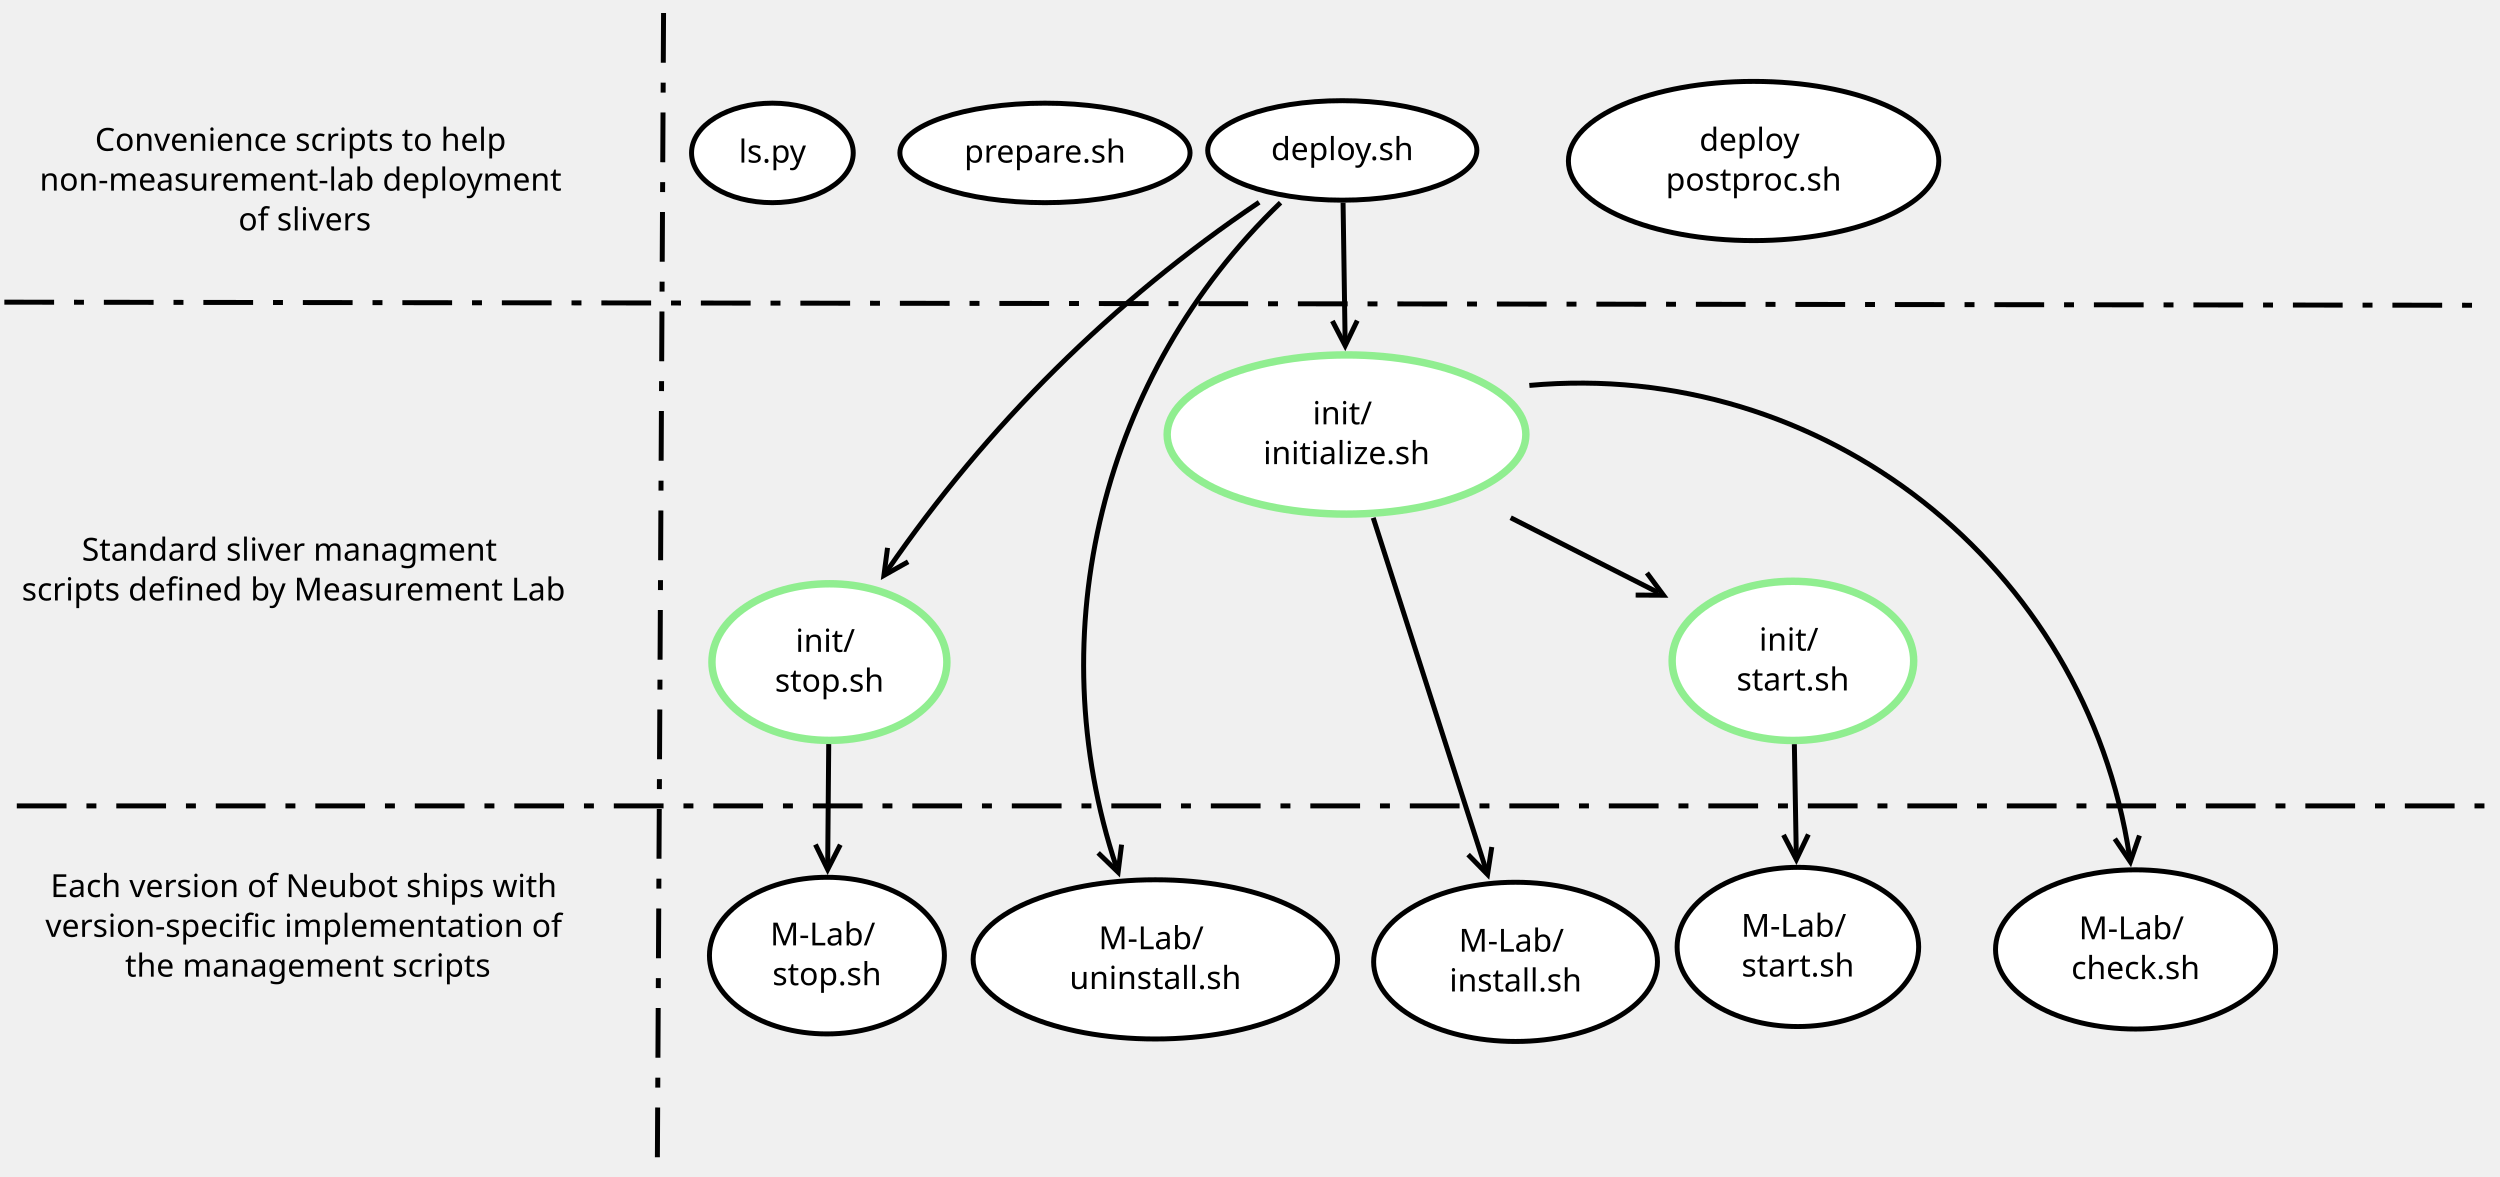
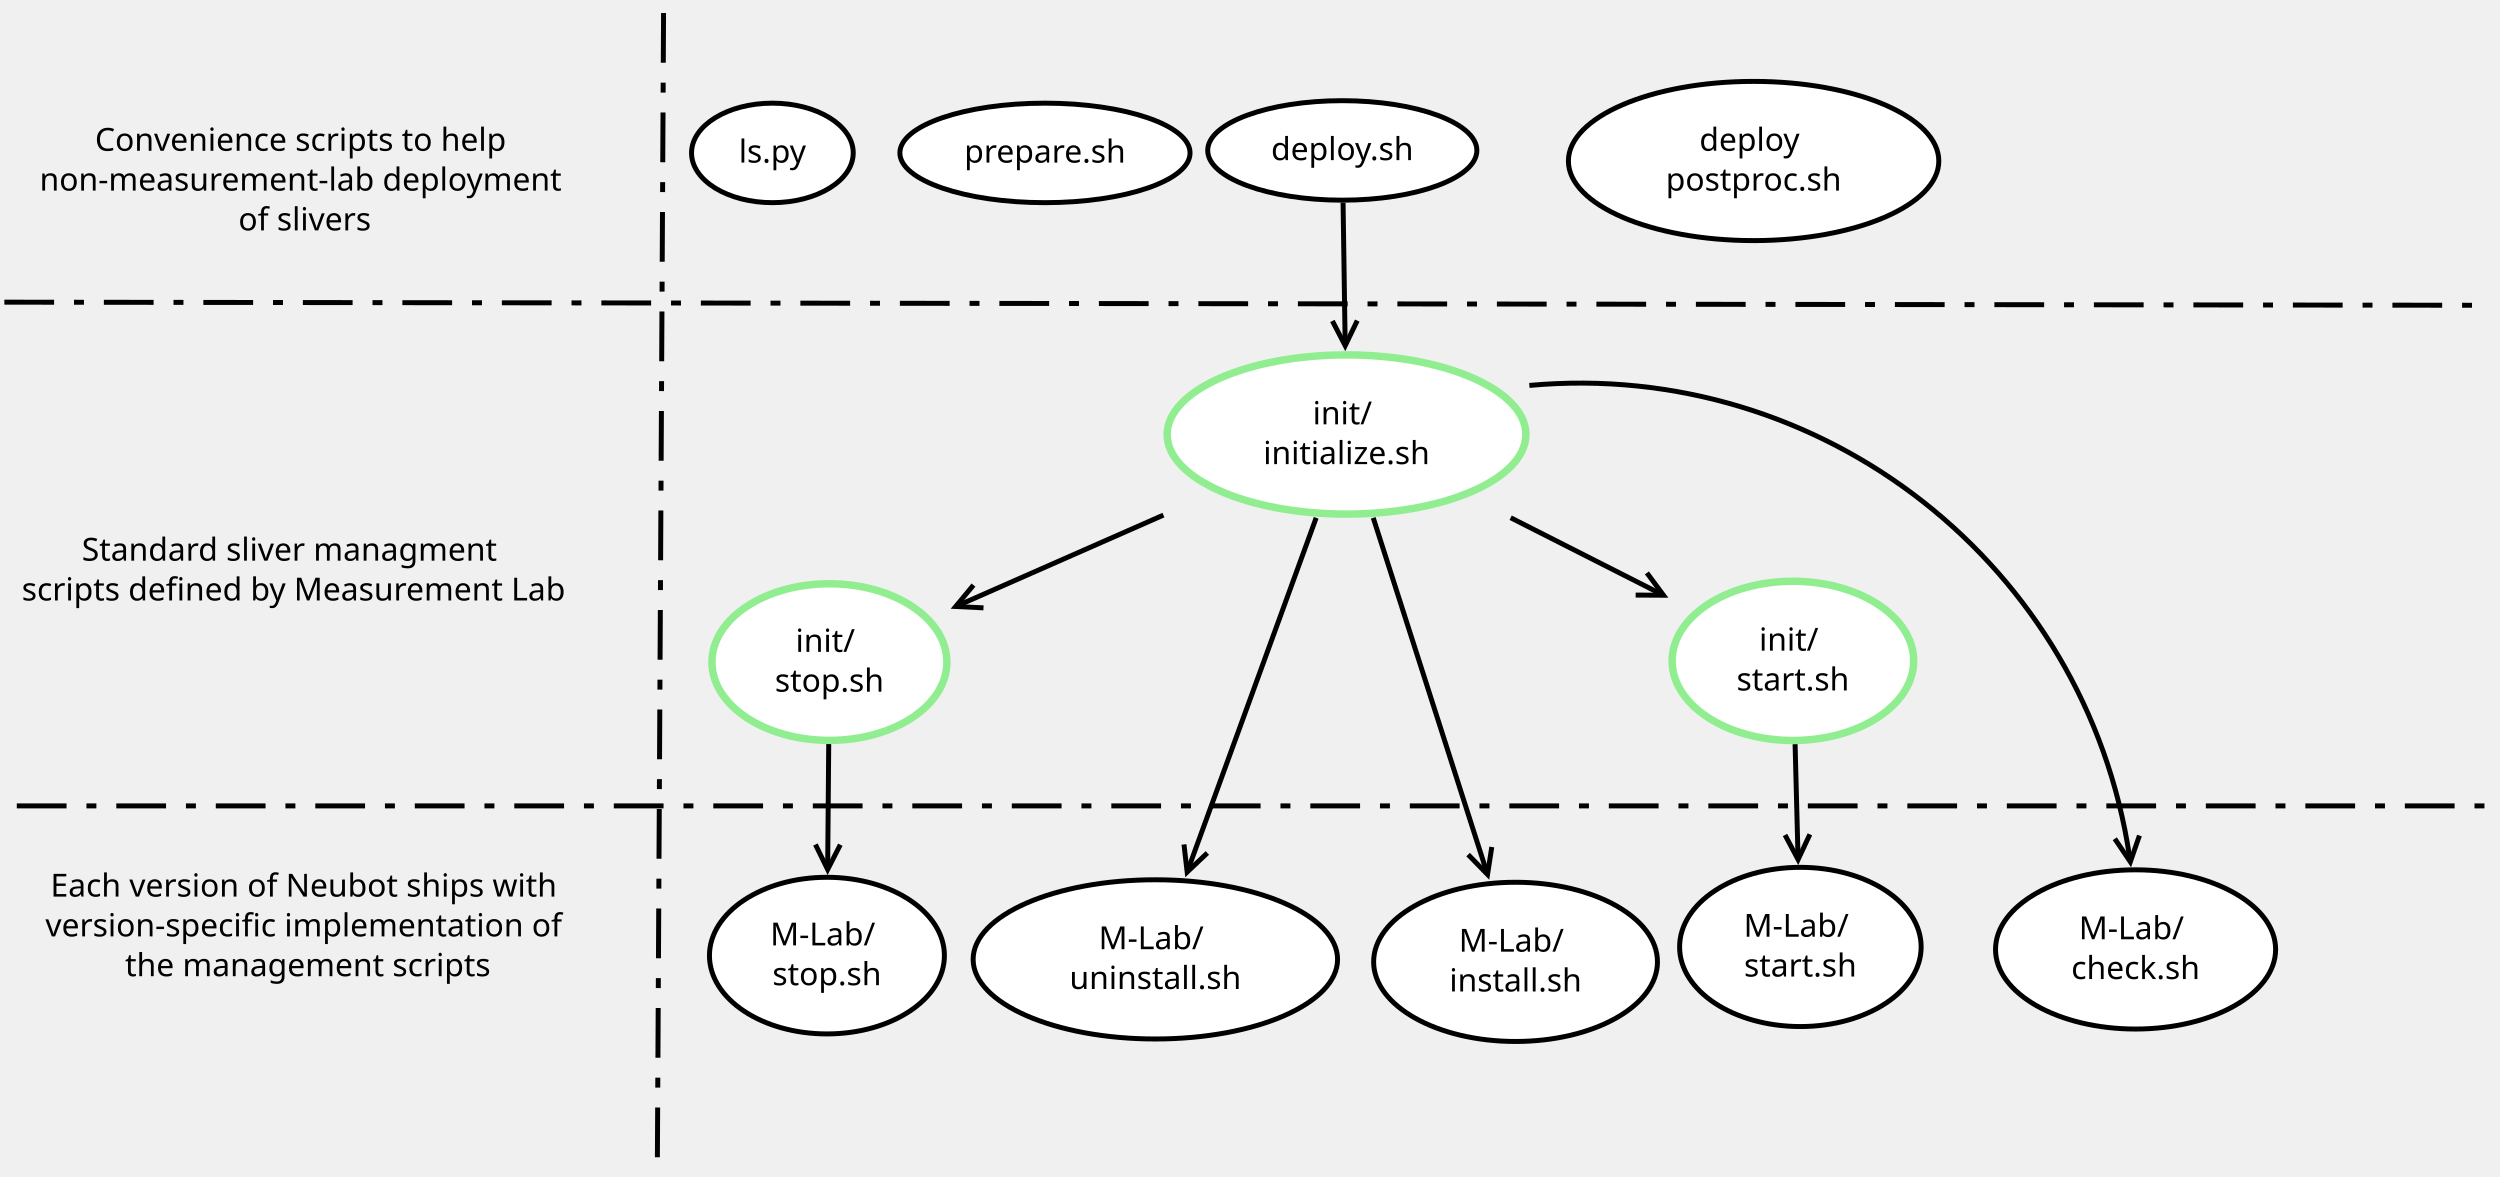
<svg xmlns="http://www.w3.org/2000/svg" width="51cm" height="24cm" viewBox="-318 -22 1005 466" id="svg2" version="1.1">
  <defs id="defs220" />
  <g id="g4">
    <ellipse style="fill: #ffffff" cx="221.6" cy="35" rx="54.1" ry="20" id="ellipse6" />
    <ellipse style="fill: none; fill-opacity:0; stroke-width: 2; stroke: #000000" cx="221.6" cy="35" rx="54.1" ry="20" id="ellipse8" />
    <text font-size="12.8" style="fill: #000000;text-anchor:middle;font-family:sans-serif;font-style:normal;font-weight:normal" x="221.6" y="38.9" id="text10">
      <tspan x="221.6" y="38.9" id="tspan12">deploy.sh</tspan>
    </text>
  </g>
  <g id="g14">
    <ellipse style="fill: #ffffff" cx="15.425" cy="240.683" rx="47.225" ry="31.483" id="ellipse16" />
    <ellipse style="fill: none; fill-opacity:0; stroke-width: 3; stroke: #90ee90" cx="15.425" cy="240.683" rx="47.225" ry="31.483" id="ellipse18" />
    <text font-size="12.8" style="fill: #000000;text-anchor:middle;font-family:sans-serif;font-style:normal;font-weight:normal" x="15.425" y="236.583" id="text20">
      <tspan x="15.425" y="236.583" id="tspan22">init/</tspan>
      <tspan x="15.425" y="252.583" id="tspan24">stop.sh</tspan>
    </text>
  </g>
  <g id="g26">
    <ellipse style="fill: #ffffff" cx="223.3" cy="149.2" rx="72.1" ry="32" id="ellipse28" />
    <ellipse style="fill: none; fill-opacity:0; stroke-width: 3; stroke: #90ee90" cx="223.3" cy="149.2" rx="72.1" ry="32" id="ellipse30" />
    <text font-size="12.8" style="fill: #000000;text-anchor:middle;font-family:sans-serif;font-style:normal;font-weight:normal" x="223.3" y="145.1" id="text32">
      <tspan x="223.3" y="145.1" id="tspan34">init/</tspan>
      <tspan x="223.3" y="161.1" id="tspan36">initialize.sh</tspan>
    </text>
  </g>
  <g id="g38">
    <ellipse style="fill: #ffffff" cx="402.75" cy="240.2" rx="48.55" ry="32" id="ellipse40" />
    <ellipse style="fill: none; fill-opacity:0; stroke-width: 3; stroke: #90ee90" cx="402.75" cy="240.2" rx="48.55" ry="32" id="ellipse42" />
    <text font-size="12.8" style="fill: #000000;text-anchor:middle;font-family:sans-serif;font-style:normal;font-weight:normal" x="402.75" y="236.1" id="text44">
      <tspan x="402.75" y="236.1" id="tspan46">init/</tspan>
      <tspan x="402.75" y="252.1" id="tspan48">start.sh</tspan>
    </text>
  </g>
  <g id="g50">
    <line style="fill: none; fill-opacity:0; stroke-width: 2; stroke: #000000" x1="221.913" y1="56.001" x2="222.735" y2="111.243" id="line52" />
    <polyline style="fill: none; fill-opacity:0; stroke-width: 2; stroke: #000000" points="217.62,103.555 222.768,113.479 227.619,103.406 " id="polyline54" />
  </g>
  <g id="g56">
    <line style="fill: none; fill-opacity:0; stroke-width: 2; stroke: #000000" x1="289.279" y1="182.658" x2="348.718" y2="212.8" id="line58" />
    <polyline style="fill: none; fill-opacity:0; stroke-width: 2; stroke: #000000" points="339.532,213.748 350.713,213.812 344.055,204.829 " id="polyline60" />
  </g>
  <g id="g62">
    <ellipse style="fill: #ffffff" cx="14.425" cy="358.683" rx="47.225" ry="31.483" id="ellipse64" />
    <ellipse style="fill: none; fill-opacity:0; stroke-width: 2; stroke: #000000" cx="14.425" cy="358.683" rx="47.225" ry="31.483" id="ellipse66" />
    <text font-size="12.8" style="fill: #000000;text-anchor:middle;font-family:sans-serif;font-style:normal;font-weight:normal" x="14.425" y="354.583" id="text68">
      <tspan x="14.425" y="354.583" id="tspan70">M-Lab/</tspan>
      <tspan x="14.425" y="370.583" id="tspan72">stop.sh</tspan>
    </text>
  </g>
  <g id="g74">
    <line style="fill: none; fill-opacity:0; stroke-width: 2; stroke: #000000" x1="15.146" y1="273.655" x2="14.737" y2="321.83" id="line76" />
    <polyline style="fill: none; fill-opacity:0; stroke-width: 2; stroke: #000000" points="9.803,314.024 14.718,324.066 19.803,314.109 " id="polyline78" />
  </g>
  <g id="g80">
    <ellipse style="fill: #ffffff" cx="146.45" cy="360.2" rx="73.25" ry="32" id="ellipse82" />
    <ellipse style="fill: none; fill-opacity:0; stroke-width: 2; stroke: #000000" cx="146.45" cy="360.2" rx="73.25" ry="32" id="ellipse84" />
    <text font-size="12.8" style="fill: #000000;text-anchor:middle;font-family:sans-serif;font-style:normal;font-weight:normal" x="146.45" y="356.1" id="text86">
      <tspan x="146.45" y="356.1" id="tspan88">M-Lab/</tspan>
      <tspan x="146.45" y="372.1" id="tspan90">uninstall.sh</tspan>
    </text>
  </g>
  <g id="g92">
-     <ellipse style="fill: #ffffff" cx="291.25" cy="361.2" rx="57.05" ry="32" id="ellipse94" />
-     <ellipse style="fill: none; fill-opacity:0; stroke-width: 2; stroke: #000000" cx="291.25" cy="361.2" rx="57.05" ry="32" id="ellipse96" />
-     <text font-size="12.8" style="fill: #000000;text-anchor:middle;font-family:sans-serif;font-style:normal;font-weight:normal" x="291.25" y="357.1" id="text98">
-       <tspan x="291.25" y="357.1" id="tspan100">M-Lab/</tspan>
-       <tspan x="291.25" y="373.1" id="tspan102">install.sh</tspan>
+     <line style="fill: none; fill-opacity:0; stroke-width: 2; stroke: #000000" x1="211.1" y1="182.697" x2="160" y2="322.997" id="line94" />
+     <polyline style="fill: none; fill-opacity:0; stroke-width: 2; stroke: #000000" points="157.959,313.991 159.235,325.098 167.355,317.413 " id="polyline96" />
+   </g>
+   <g id="g98">
+     <line style="fill: none; fill-opacity:0; stroke-width: 2; stroke: #000000" x1="149.699" y1="181.591" x2="68.245" y2="217.438" id="line100" />
+     <polyline style="fill: none; fill-opacity:0; stroke-width: 2; stroke: #000000" points="73.338,209.734 66.199,218.338 77.366,218.887 " id="polyline102" />
+   </g>
+   <g id="g104">
+     <ellipse style="fill: #ffffff" cx="291.25" cy="361.2" rx="57.05" ry="32" id="ellipse106" />
+     <ellipse style="fill: none; fill-opacity:0; stroke-width: 2; stroke: #000000" cx="291.25" cy="361.2" rx="57.05" ry="32" id="ellipse108" />
+     <text font-size="12.8" style="fill: #000000;text-anchor:middle;font-family:sans-serif;font-style:normal;font-weight:normal" x="291.25" y="357.1" id="text110">
+       <tspan x="291.25" y="357.1" id="tspan112">M-Lab/</tspan>
+       <tspan x="291.25" y="373.1" id="tspan114">install.sh</tspan>
    </text>
  </g>
-   <g id="g104">
-     <line style="fill: none; fill-opacity:0; stroke-width: 2; stroke: #000000" x1="234.037" y1="182.7" x2="279.307" y2="323.939" id="line106" />
-     <polyline style="fill: none; fill-opacity:0; stroke-width: 2; stroke: #000000" points="272.176,318.072 279.99,326.069 281.699,315.02 " id="polyline108" />
+   <g id="g116">
+     <line style="fill: none; fill-opacity:0; stroke-width: 2; stroke: #000000" x1="234.037" y1="182.7" x2="279.307" y2="323.939" id="line118" />
+     <polyline style="fill: none; fill-opacity:0; stroke-width: 2; stroke: #000000" points="272.176,318.072 279.99,326.069 281.699,315.02 " id="polyline120" />
  </g>
-   <g id="g110">
-     <ellipse style="fill: #ffffff" cx="404.75" cy="355.2" rx="48.55" ry="32" id="ellipse112" />
-     <ellipse style="fill: none; fill-opacity:0; stroke-width: 2; stroke: #000000" cx="404.75" cy="355.2" rx="48.55" ry="32" id="ellipse114" />
-     <text font-size="12.8" style="fill: #000000;text-anchor:middle;font-family:sans-serif;font-style:normal;font-weight:normal" x="404.75" y="351.1" id="text116">
-       <tspan x="404.75" y="351.1" id="tspan118">M-Lab/</tspan>
-       <tspan x="404.75" y="367.1" id="tspan120">start.sh</tspan>
+   <g id="g122">
+     <ellipse style="fill: #ffffff" cx="405.75" cy="355.2" rx="48.55" ry="32" id="ellipse124" />
+     <ellipse style="fill: none; fill-opacity:0; stroke-width: 2; stroke: #000000" cx="405.75" cy="355.2" rx="48.55" ry="32" id="ellipse126" />
+     <text font-size="12.8" style="fill: #000000;text-anchor:middle;font-family:sans-serif;font-style:normal;font-weight:normal" x="405.75" y="351.1" id="text128">
+       <tspan x="405.75" y="351.1" id="tspan130">M-Lab/</tspan>
+       <tspan x="405.75" y="367.1" id="tspan132">start.sh</tspan>
    </text>
  </g>
-   <g id="g122">
-     <line style="fill: none; fill-opacity:0; stroke-width: 2; stroke: #000000" x1="403.333" y1="273.702" x2="404.1" y2="317.823" id="line124" />
-     <polyline style="fill: none; fill-opacity:0; stroke-width: 2; stroke: #000000" points="398.966,310.147 404.139,320.059 408.964,309.974 " id="polyline126" />
+   <g id="g134">
+     <line style="fill: none; fill-opacity:0; stroke-width: 2; stroke: #000000" x1="403.624" y1="273.702" x2="404.775" y2="317.824" id="line136" />
+     <polyline style="fill: none; fill-opacity:0; stroke-width: 2; stroke: #000000" points="399.574,310.193 404.833,320.059 409.571,309.932 " id="polyline138" />
  </g>
-   <g id="g128">
-     <ellipse style="fill: #ffffff" cx="540.5" cy="356.2" rx="56.3" ry="32" id="ellipse130" />
-     <ellipse style="fill: none; fill-opacity:0; stroke-width: 2; stroke: #000000" cx="540.5" cy="356.2" rx="56.3" ry="32" id="ellipse132" />
-     <text font-size="12.8" style="fill: #000000;text-anchor:middle;font-family:sans-serif;font-style:normal;font-weight:normal" x="540.5" y="352.1" id="text134">
-       <tspan x="540.5" y="352.1" id="tspan136">M-Lab/</tspan>
-       <tspan x="540.5" y="368.1" id="tspan138">check.sh</tspan>
+   <g id="g140">
+     <ellipse style="fill: #ffffff" cx="540.5" cy="356.2" rx="56.3" ry="32" id="ellipse142" />
+     <ellipse style="fill: none; fill-opacity:0; stroke-width: 2; stroke: #000000" cx="540.5" cy="356.2" rx="56.3" ry="32" id="ellipse144" />
+     <text font-size="12.8" style="fill: #000000;text-anchor:middle;font-family:sans-serif;font-style:normal;font-weight:normal" x="540.5" y="352.1" id="text146">
+       <tspan x="540.5" y="352.1" id="tspan148">M-Lab/</tspan>
+       <tspan x="540.5" y="368.1" id="tspan150">check.sh</tspan>
    </text>
  </g>
-   <g id="g140">
-     <path style="fill: none; fill-opacity:0; stroke-width: 2; stroke: #000000" d="M 538.059,318.767 A 223.421,223.421 0 0 0 296.8,129.473" id="path142" />
-     <polyline style="fill: none; fill-opacity:0; stroke-width: 2; stroke: #000000" points="532.145,311.705 538.392,320.978 542.062,310.417 " id="polyline144" />
+   <g id="g152">
+     <path style="fill: none; fill-opacity:0; stroke-width: 2; stroke: #000000" d="M 538.059,318.767 A 223.421,223.421 0 0 0 296.8,129.473" id="path154" />
+     <polyline style="fill: none; fill-opacity:0; stroke-width: 2; stroke: #000000" points="532.145,311.705 538.392,320.978 542.062,310.417 " id="polyline156" />
  </g>
-   <line style="fill: none; fill-opacity:0; stroke-width: 2; stroke-dasharray: 20 8 4 8; stroke: #000000" x1="-311.25" y1="298.5" x2="686.25" y2="298.5" id="line146" />
-   <line style="fill: none; fill-opacity:0; stroke-width: 2; stroke-dasharray: 20 8 4 8; stroke: #000000" x1="-316.25" y1="96" x2="678.75" y2="97.25" id="line148" />
-   <text font-size="12.8" style="fill: #000000;text-anchor:middle;font-family:sans-serif;font-style:normal;font-weight:normal" x="-200" y="199.925" id="text150">
-     <tspan x="-200" y="199.925" id="tspan152">Standard sliver managment</tspan>
-     <tspan x="-200" y="215.925" id="tspan154">scripts defined by Measurement Lab</tspan>
+   <line style="fill: none; fill-opacity:0; stroke-width: 2; stroke-dasharray: 20 8 4 8; stroke: #000000" x1="-311.25" y1="298.5" x2="686.25" y2="298.5" id="line158" />
+   <line style="fill: none; fill-opacity:0; stroke-width: 2; stroke-dasharray: 20 8 4 8; stroke: #000000" x1="-316.25" y1="96" x2="678.75" y2="97.25" id="line160" />
+   <text font-size="12.8" style="fill: #000000;text-anchor:middle;font-family:sans-serif;font-style:normal;font-weight:normal" x="-200" y="199.925" id="text162">
+     <tspan x="-200" y="199.925" id="tspan164">Standard sliver managment</tspan>
+     <tspan x="-200" y="215.925" id="tspan166">scripts defined by Measurement Lab</tspan>
  </text>
-   <text font-size="12.8" style="fill: #000000;text-anchor:middle;font-family:sans-serif;font-style:normal;font-weight:normal" x="-195.5" y="35.15" id="text156">
-     <tspan x="-195.5" y="35.15" id="tspan158">Convenience scripts to help</tspan>
-     <tspan x="-195.5" y="51.15" id="tspan160">non-measurement-lab deployment</tspan>
-     <tspan x="-195.5" y="67.15" id="tspan162">of slivers</tspan>
+   <text font-size="12.8" style="fill: #000000;text-anchor:middle;font-family:sans-serif;font-style:normal;font-weight:normal" x="-195.5" y="35.15" id="text168">
+     <tspan x="-195.5" y="35.15" id="tspan170">Convenience scripts to help</tspan>
+     <tspan x="-195.5" y="51.15" id="tspan172">non-measurement-lab deployment</tspan>
+     <tspan x="-195.5" y="67.15" id="tspan174">of slivers</tspan>
  </text>
-   <text font-size="12.8" style="fill: #000000;text-anchor:middle;font-family:sans-serif;font-style:normal;font-weight:normal" x="-194.25" y="335.149" id="text164">
-     <tspan x="-194.25" y="335.149" id="tspan166">Each version of Neubot ships with</tspan>
-     <tspan x="-194.25" y="351.149" id="tspan168">version-specific implementation of</tspan>
-     <tspan x="-194.25" y="367.149" id="tspan170">the management scripts</tspan>
+   <text font-size="12.8" style="fill: #000000;text-anchor:middle;font-family:sans-serif;font-style:normal;font-weight:normal" x="-194.25" y="334.963" id="text176">
+     <tspan x="-194.25" y="334.963" id="tspan178">Each version of Neubot ships with</tspan>
+     <tspan x="-194.25" y="350.963" id="tspan180">version-specific implementation of</tspan>
+     <tspan x="-194.25" y="366.963" id="tspan182">the management scripts</tspan>
  </text>
-   <line style="fill: none; fill-opacity:0; stroke-width: 2; stroke-dasharray: 20 8 4 8; stroke: #000000" x1="-51.25" y1="-20.25" x2="-53.75" y2="443.5" id="line172" />
-   <g id="g174">
-     <ellipse style="fill: #ffffff" cx="-7.5" cy="36" rx="32.5" ry="20" id="ellipse176" />
-     <ellipse style="fill: none; fill-opacity:0; stroke-width: 2; stroke: #000000" cx="-7.5" cy="36" rx="32.5" ry="20" id="ellipse178" />
-     <text font-size="12.8" style="fill: #000000;text-anchor:middle;font-family:sans-serif;font-style:normal;font-weight:normal" x="-7.5" y="39.9" id="text180">
-       <tspan x="-7.5" y="39.9" id="tspan182">ls.py</tspan>
+   <line style="fill: none; fill-opacity:0; stroke-width: 2; stroke-dasharray: 20 8 4 8; stroke: #000000" x1="-51.25" y1="-20.25" x2="-53.75" y2="443.5" id="line184" />
+   <g id="g186">
+     <ellipse style="fill: #ffffff" cx="-7.5" cy="36" rx="32.5" ry="20" id="ellipse188" />
+     <ellipse style="fill: none; fill-opacity:0; stroke-width: 2; stroke: #000000" cx="-7.5" cy="36" rx="32.5" ry="20" id="ellipse190" />
+     <text font-size="12.8" style="fill: #000000;text-anchor:middle;font-family:sans-serif;font-style:normal;font-weight:normal" x="-7.5" y="39.9" id="text192">
+       <tspan x="-7.5" y="39.9" id="tspan194">ls.py</tspan>
    </text>
  </g>
-   <g id="g184">
-     <ellipse style="fill: #ffffff" cx="102.075" cy="36" rx="58.325" ry="20" id="ellipse186" />
-     <ellipse style="fill: none; fill-opacity:0; stroke-width: 2; stroke: #000000" cx="102.075" cy="36" rx="58.325" ry="20" id="ellipse188" />
-     <text font-size="12.8" style="fill: #000000;text-anchor:middle;font-family:sans-serif;font-style:normal;font-weight:normal" x="102.075" y="39.9" id="text190">
-       <tspan x="102.075" y="39.9" id="tspan192">prepare.sh</tspan>
-     </text>
-   </g>
-   <g id="g194">
-     <ellipse style="fill: #ffffff" cx="386.95" cy="39.25" rx="74.45" ry="32" id="ellipse196" />
-     <ellipse style="fill: none; fill-opacity:0; stroke-width: 2; stroke: #000000" cx="386.95" cy="39.25" rx="74.45" ry="32" id="ellipse198" />
-     <text font-size="12.8" style="fill: #000000;text-anchor:middle;font-family:sans-serif;font-style:normal;font-weight:normal" x="386.95" y="35.15" id="text200">
-       <tspan x="386.95" y="35.15" id="tspan202">deploy</tspan>
-       <tspan x="386.95" y="51.15" id="tspan204">postproc.sh</tspan>
+   <g id="g196">
+     <ellipse style="fill: #ffffff" cx="102.075" cy="36" rx="58.325" ry="20" id="ellipse198" />
+     <ellipse style="fill: none; fill-opacity:0; stroke-width: 2; stroke: #000000" cx="102.075" cy="36" rx="58.325" ry="20" id="ellipse200" />
+     <text font-size="12.8" style="fill: #000000;text-anchor:middle;font-family:sans-serif;font-style:normal;font-weight:normal" x="102.075" y="39.9" id="text202">
+       <tspan x="102.075" y="39.9" id="tspan204">prepare.sh</tspan>
    </text>
  </g>
  <g id="g206">
-     <path style="fill: none; fill-opacity:0; stroke-width: 2; stroke: #000000" d="M 188.165,55.85 A 563.002,563.002 0 0 0 38.601,204.005" id="path208" />
-     <polyline style="fill: none; fill-opacity:0; stroke-width: 2; stroke: #000000" points="38.789,194.762 37.334,205.848 47.075,200.36 " id="polyline210" />
-   </g>
-   <g id="g212">
-     <path style="fill: none; fill-opacity:0; stroke-width: 2; stroke: #000000" d="M 196.772,56.005 A 257.627,257.627 0 0 0 130.774,323.041" id="path214" />
-     <polyline style="fill: none; fill-opacity:0; stroke-width: 2; stroke: #000000" points="123.444,317.388 131.479,325.162 132.878,314.07 " id="polyline216" />
+     <ellipse style="fill: #ffffff" cx="386.95" cy="39.25" rx="74.45" ry="32" id="ellipse208" />
+     <ellipse style="fill: none; fill-opacity:0; stroke-width: 2; stroke: #000000" cx="386.95" cy="39.25" rx="74.45" ry="32" id="ellipse210" />
+     <text font-size="12.8" style="fill: #000000;text-anchor:middle;font-family:sans-serif;font-style:normal;font-weight:normal" x="386.95" y="35.15" id="text212">
+       <tspan x="386.95" y="35.15" id="tspan214">deploy</tspan>
+       <tspan x="386.95" y="51.15" id="tspan216">postproc.sh</tspan>
+     </text>
  </g>
</svg>
